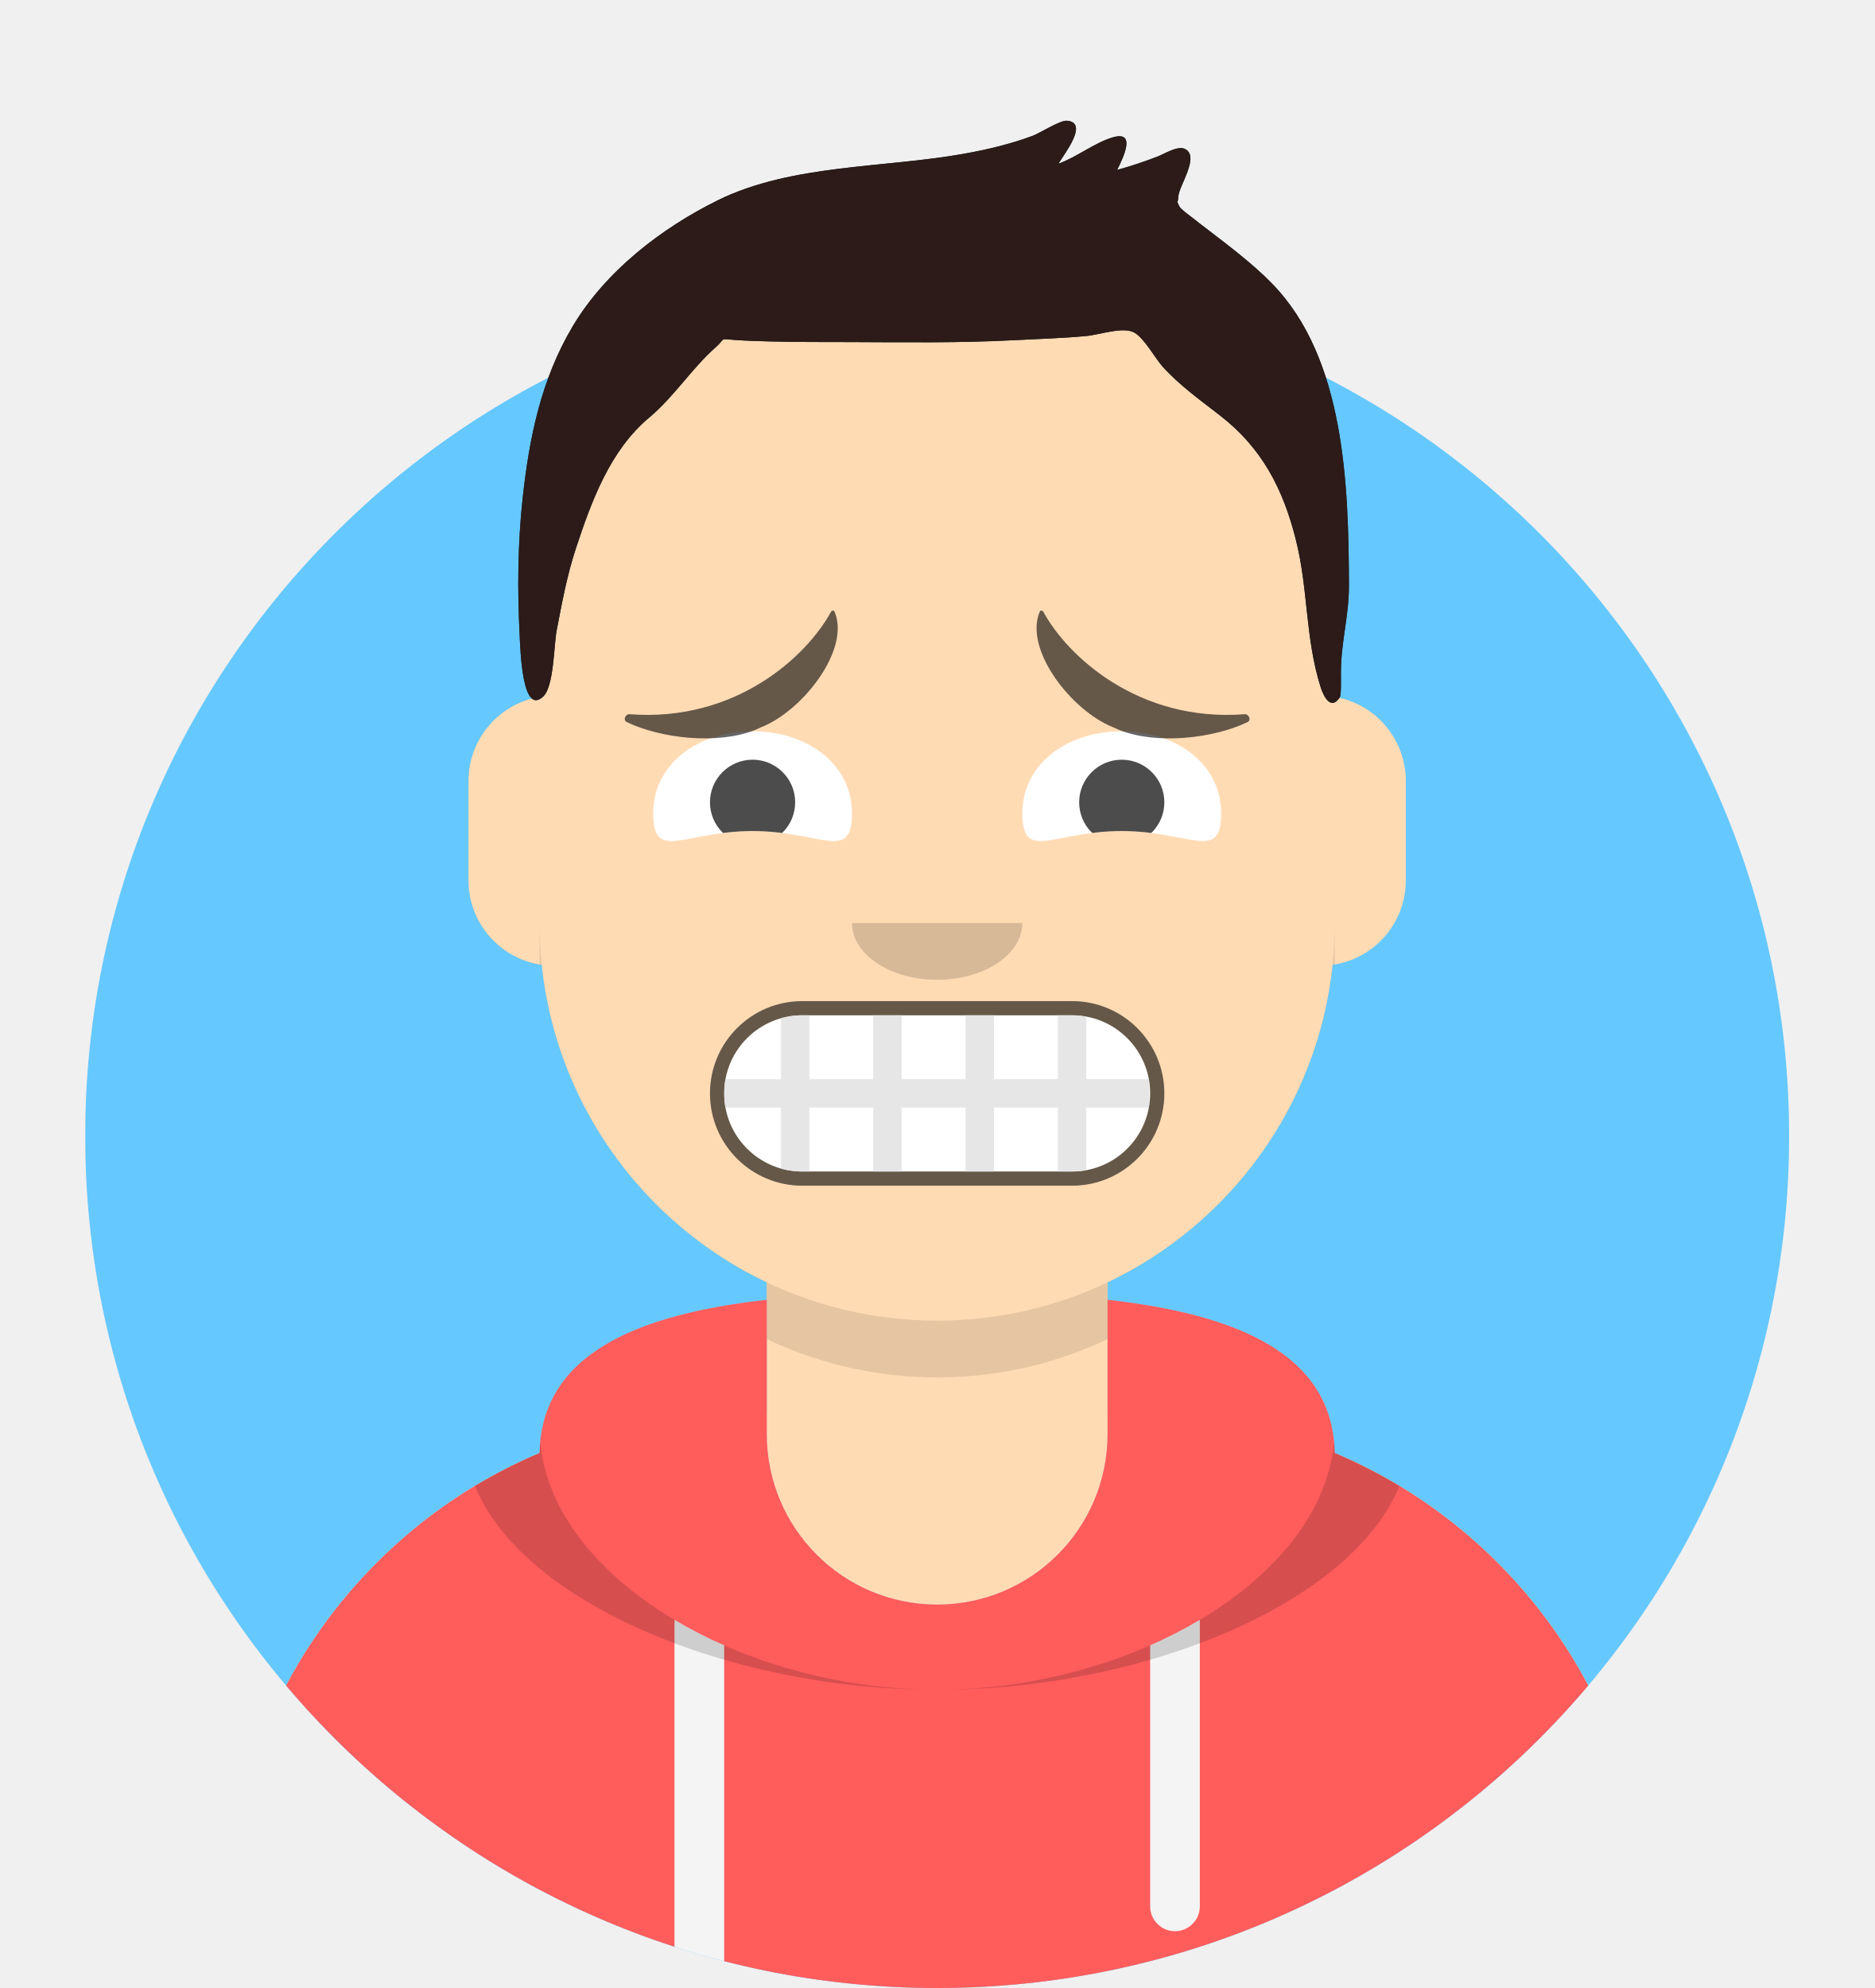
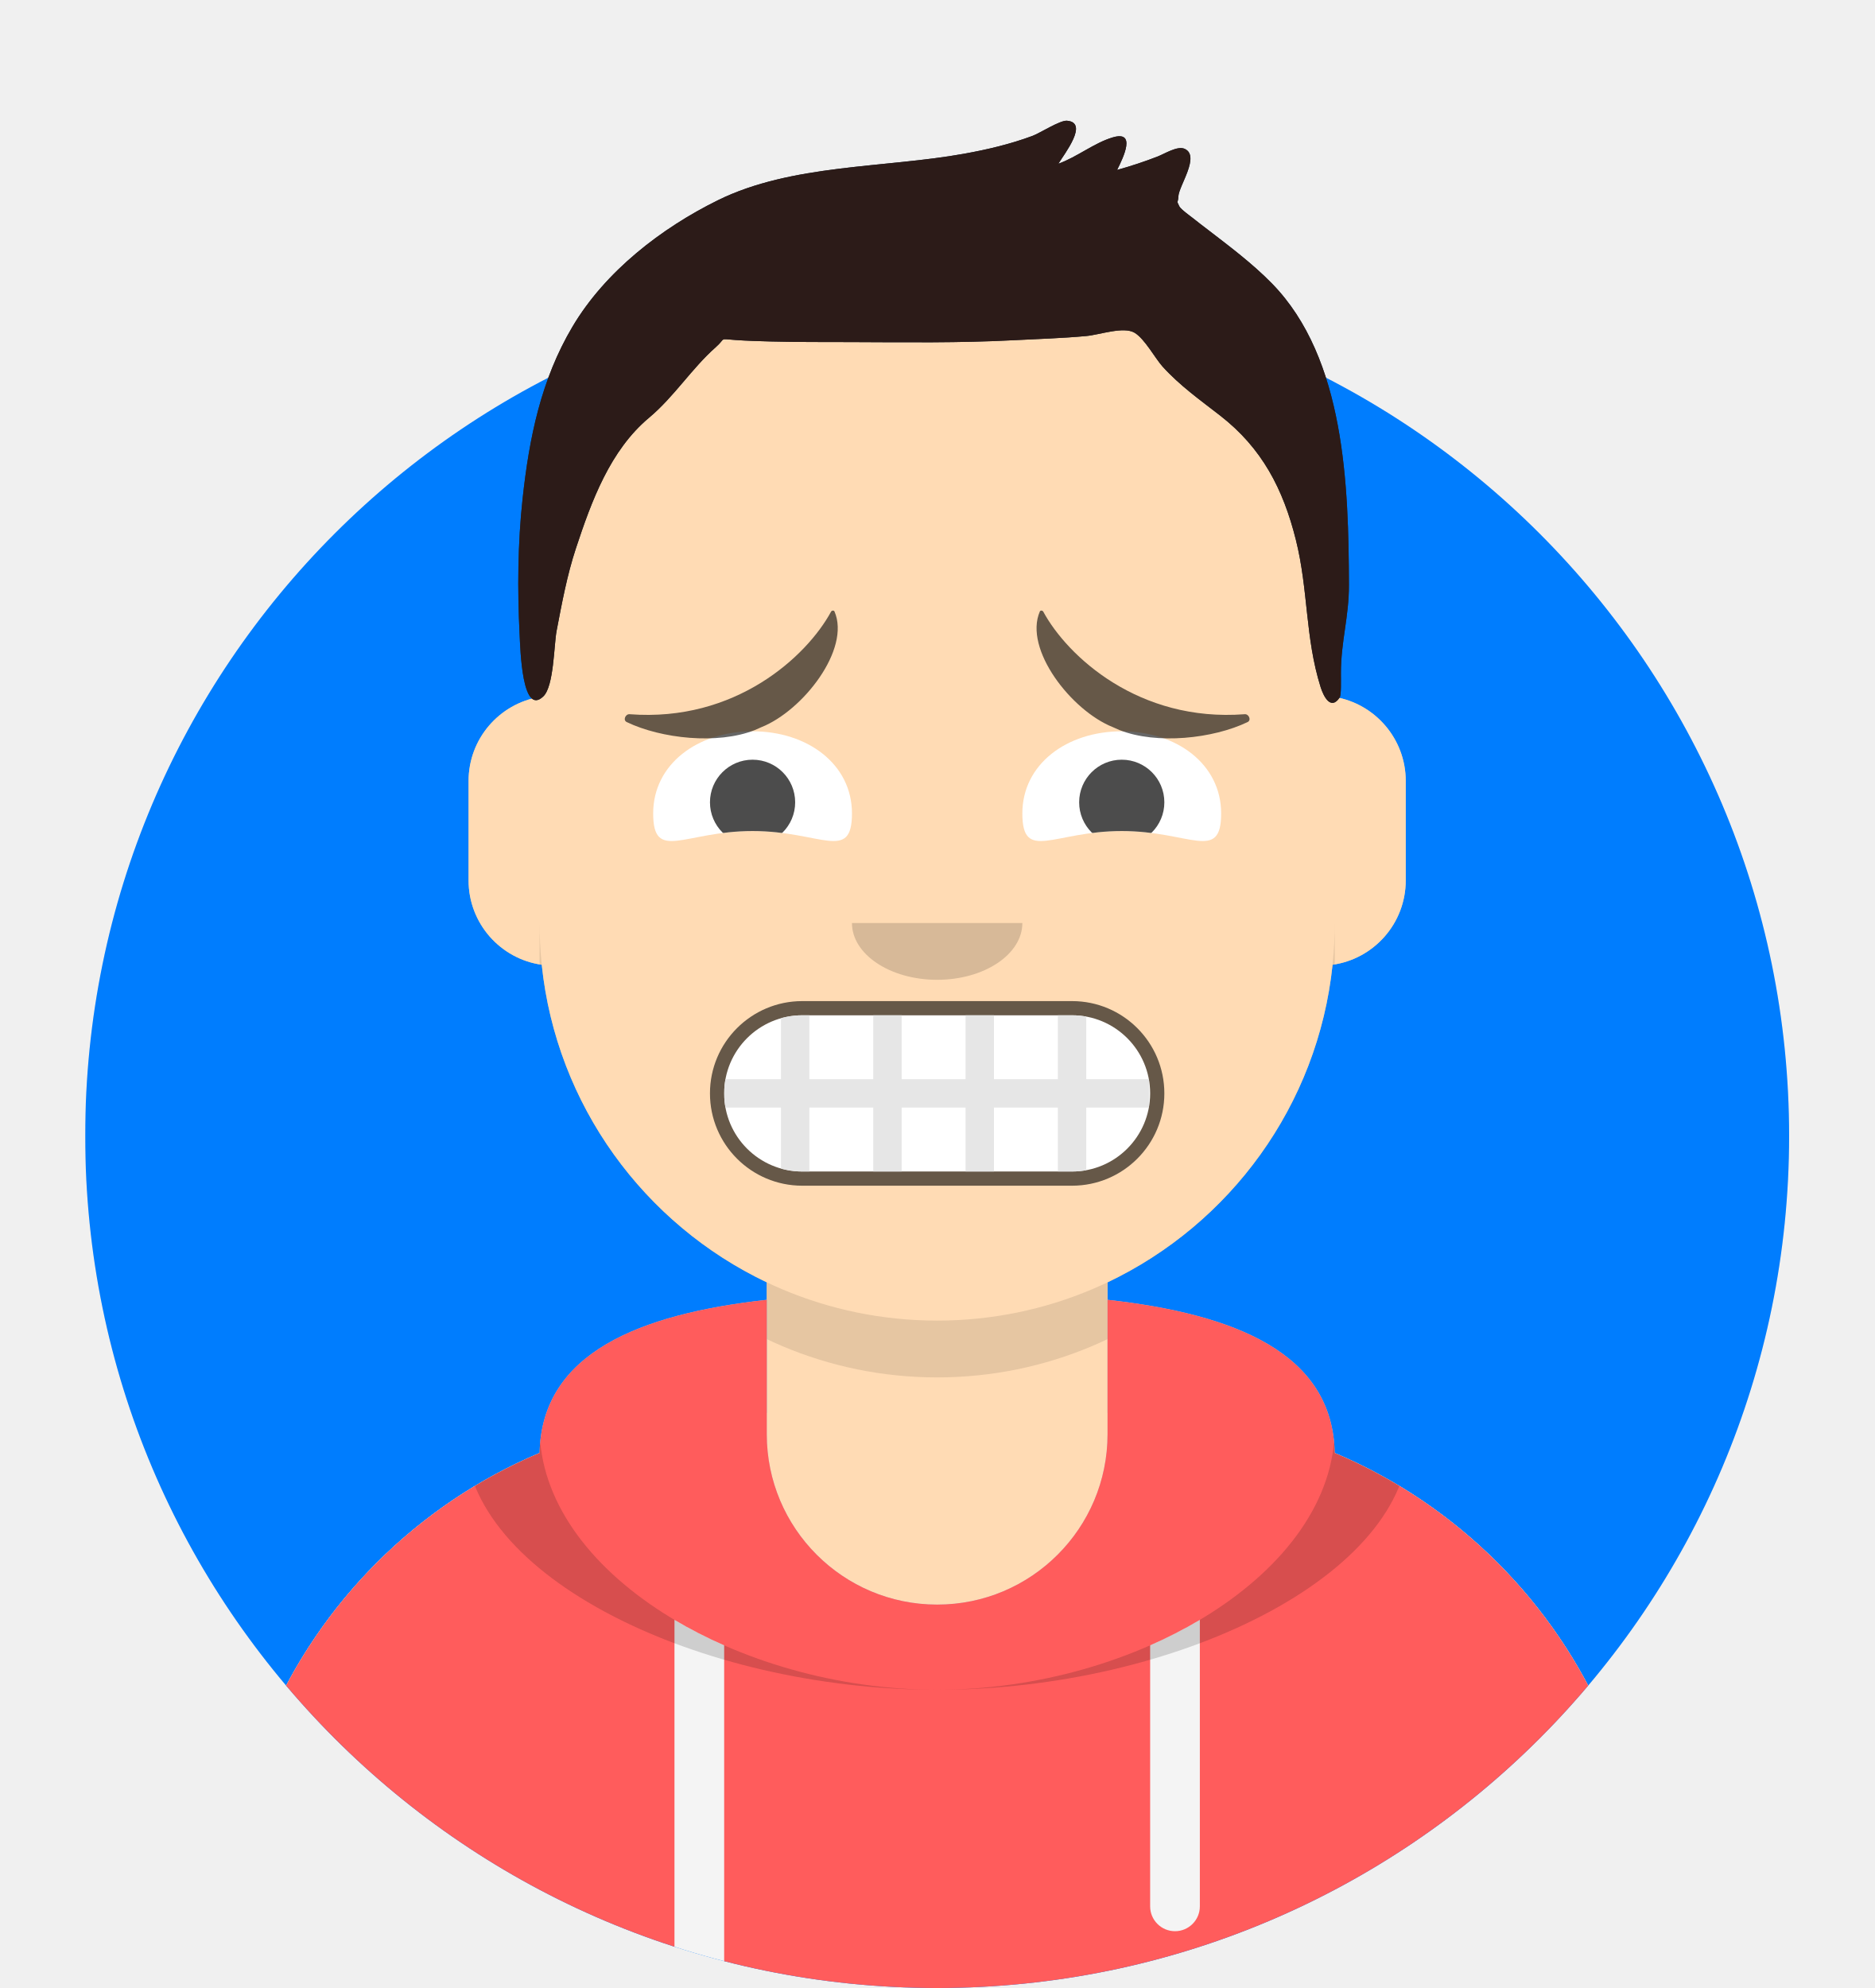
<svg xmlns="http://www.w3.org/2000/svg" xmlns:xlink="http://www.w3.org/1999/xlink" width="264px" height="280px" viewBox="0 0 264 280" version="1.1">
  <defs>
    <circle id="path-1" cx="120" cy="120" r="120" />
    <path d="M12,160 C12,226.274 65.726,280 132,280 C198.274,280 252,226.274 252,160 L264,160 L264,-1.42108547e-14 L-3.19744231e-14,-1.42108547e-14 L-3.19744231e-14,160 L12,160 Z" id="path-3" />
    <path d="M124,144.611 L124,163 L128,163 L128,163 C167.765,163 200,195.235 200,235 L200,244 L0,244 L0,235 C-4.86974701e-15,195.235 32.235,163 72,163 L72,163 L76,163 L76,144.611 C58.763,136.422 46.372,119.687 44.305,99.881 C38.48,99.058 34,94.052 34,88 L34,74 C34,68.054 38.325,63.118 44,62.166 L44,56 L44,56 C44,25.072 69.072,5.68137151e-15 100,0 L100,0 L100,0 C130.928,-5.68137151e-15 156,25.072 156,56 L156,62.166 C161.675,63.118 166,68.054 166,74 L166,88 C166,94.052 161.52,99.058 155.695,99.881 C153.628,119.687 141.237,136.422 124,144.611 Z" id="path-5" />
  </defs>
  <g id="Avataaar" stroke="none" stroke-width="1" fill="none" fill-rule="evenodd">
    <g transform="translate(-825, -1100)" id="Avataaar/Circle">
      <g transform="translate(825, 1100)">
        <g id="Circle" stroke-width="1" fill-rule="evenodd" transform="translate(12, 40)">
          <mask id="mask-2" fill="white">
            <use xlink:href="#path-1" />
          </mask>
          <use id="Circle-Background" fill="#E6E6E6" xlink:href="#path-1" />
-           <g id="Color/Palette/Blue-01" mask="url(#mask-2)" fill="#65C9FF">
+           <g id="Color/Palette/Blue-01" mask="url(#mask-2)" fill="#007DFE">
            <rect id="🖍Color" x="0" y="0" width="240" height="240" />
          </g>
        </g>
        <mask id="mask-4" fill="white">
          <use xlink:href="#path-3" />
        </mask>
        <g id="Mask" />
        <g id="Avataaar" stroke-width="1" fill-rule="evenodd" mask="url(#mask-4)">
          <g id="Body" transform="translate(32, 36)">
            <mask id="mask-6" fill="white">
              <use xlink:href="#path-5" />
            </mask>
            <use fill="#D0C6AC" xlink:href="#path-5" />
            <g id="Skin/👶🏽-03-Brown" mask="url(#mask-6)" fill="#FFDBB4">
              <g transform="translate(-32, 0)" id="Color">
                <rect x="0" y="0" width="264" height="244" />
              </g>
            </g>
            <path d="M156,79 L156,102 C156,132.928 130.928,158 100,158 C69.072,158 44,132.928 44,102 L44,79 L44,94 C44,124.928 69.072,150 100,150 C130.928,150 156,124.928 156,94 L156,79 Z" id="Neck-Shadow" fill-opacity="0.1" fill="#000000" mask="url(#mask-6)" />
          </g>
          <g id="Clothing/Hoodie" transform="translate(0, 170)">
            <defs>
              <path d="M108,13.071 C90.081,15.076 76.28,20.552 76.004,34.645 C50.146,45.568 32,71.165 32,100.999 L32,100.999 L32,110 L232,110 L232,100.999 C232,71.165 213.854,45.568 187.996,34.645 C187.72,20.552 173.919,15.076 156,13.071 L156,32 L156,32 C156,45.255 145.255,56 132,56 L132,56 C118.745,56 108,45.255 108,32 L108,13.071 Z" id="react-path-84" />
            </defs>
            <mask id="react-mask-85" fill="white">
              <use xlink:href="#react-path-84" />
            </mask>
            <use id="Hoodie" fill="#B7C1DB" fill-rule="evenodd" xlink:href="#react-path-84" />
            <g id="Color/Palette/Gray-01" mask="url(#react-mask-85)" fill-rule="evenodd" fill="#FF5C5C">
              <rect id="🖍Color" x="0" y="0" width="264" height="110" />
            </g>
            <path d="M102,61.739 L102,110 L95,110 L95,58.15 C97.204,59.46 99.547,60.661 102,61.739 Z M169,58.15 L169,98.5 C169,100.433 167.433,102 165.5,102 C163.567,102 162,100.433 162,98.5 L162,61.739 C164.453,60.661 166.796,59.46 169,58.15 Z" id="Straps" fill="#F4F4F4" fill-rule="evenodd" mask="url(#react-mask-85)" />
            <path d="M90.96,12.724 C75.909,15.571 65.5,21.243 65.5,32.308 C65.5,52.02 98.538,68 132,68 C165.462,68 198.5,52.02 198.5,32.308 C198.5,21.243 188.091,15.571 173.04,12.724 C182.125,16.074 188,21.706 188,31.077 C188,51.469 160.179,68 132,68 C103.821,68 76,51.469 76,31.077 C76,21.706 81.875,16.074 90.96,12.724 Z" id="Shadow" fill-opacity="0.16" fill="#000000" fill-rule="evenodd" mask="url(#react-mask-85)" />
          </g>
          <g id="Face" transform="translate(76, 82)" fill="#000000">
            <g id="Mouth/Grimace" transform="translate(2, 52)">
              <defs>
                <rect id="react-path-96" x="24" y="9" width="60" height="22" rx="11" />
              </defs>
              <rect id="Mouth" fill-opacity="0.6" fill="#000000" fill-rule="evenodd" x="22" y="7" width="64" height="26" rx="13" />
              <mask id="react-mask-97" fill="white">
                <use xlink:href="#react-path-96" />
              </mask>
              <use id="Mouth" fill="#FFFFFF" fill-rule="evenodd" xlink:href="#react-path-96" />
              <path d="M71,22 L62,22 L62,34 L58,34 L58,22 L49,22 L49,34 L45,34 L45,22 L36,22 L36,34 L32,34 L32,22 L24,22 L24,18 L32,18 L32,6 L36,6 L36,18 L45,18 L45,6 L49,6 L49,18 L58,18 L58,6 L62,6 L62,18 L71,18 L71,6 L75,6 L75,18 L83.867,18 L83.867,22 L75,22 L75,34 L71,34 L71,22 Z" id="Grimace-Teeth" fill="#E6E6E6" fill-rule="evenodd" mask="url(#react-mask-97)" />
            </g>
            <g id="Nose/Default" transform="translate(28, 40)" fill-opacity="0.16">
              <path d="M16,8 C16,12.418 21.373,16 28,16 L28,16 C34.627,16 40,12.418 40,8" id="Nose" />
            </g>
            <g id="Eyes/Squint-😊" transform="translate(0, 8)">
              <defs>
                <path d="M14,14.048 C23.61,14.048 28,18.499 28,11.562 C28,4.624 21.732,0 14,0 C6.268,0 0,4.624 0,11.562 C0,18.499 4.39,14.048 14,14.048 Z" id="react-path-98" />
                <path d="M14,14.048 C23.61,14.048 28,18.499 28,11.562 C28,4.624 21.732,0 14,0 C6.268,0 0,4.624 0,11.562 C0,18.499 4.39,14.048 14,14.048 Z" id="react-path-99" />
              </defs>
              <g id="Eye" transform="translate(16, 13)">
                <mask id="react-mask-100" fill="white">
                  <use xlink:href="#react-path-98" />
                </mask>
                <use id="The-white-stuff" fill="#FFFFFF" xlink:href="#react-path-98" />
                <circle fill-opacity="0.7" fill="#000000" mask="url(#react-mask-100)" cx="14" cy="10" r="6" />
              </g>
              <g id="Eye" transform="translate(68, 13)">
                <mask id="react-mask-101" fill="white">
                  <use xlink:href="#react-path-99" />
                </mask>
                <use id="Eyeball-Mask" fill="#FFFFFF" xlink:href="#react-path-99" />
                <circle fill-opacity="0.7" fill="#000000" mask="url(#react-mask-101)" cx="14" cy="10" r="6" />
              </g>
            </g>
            <g id="Eyebrow/Natural/Sad-Concerned-Natural" fill-opacity="0.6">
              <path d="M22.766,5.578 L23.677,5.176 C28.919,3.095 36.865,3.967 41.723,6.299 C42.29,6.571 41.902,7.452 41.321,7.407 C26.402,6.256 16.358,15.553 12.946,21.847 C12.845,22.034 12.539,22.055 12.464,21.881 C10.156,16.562 16.913,7.896 22.766,5.578 Z" id="Eyebrow" transform="translate(27, 13) scale(-1, -1) translate(-27, -13) " />
              <path d="M80.766,5.578 L81.677,5.176 C86.919,3.095 94.865,3.967 99.723,6.299 C100.29,6.571 99.902,7.452 99.321,7.407 C84.402,6.256 74.358,15.553 70.946,21.847 C70.845,22.034 70.539,22.055 70.464,21.881 C68.156,16.562 74.913,7.896 80.766,5.578 Z" id="Eyebrow" transform="translate(85, 13) scale(1, -1) translate(-85, -13) " />
            </g>
          </g>
          <g id="Top" stroke-width="1" fill-rule="evenodd">
            <defs>
              <rect id="react-path-68" x="0" y="0" width="264" height="280" />
              <path d="M180.15,39.92 C177.39,37.1 174.186,34.707 171.069,32.307 C170.382,31.777 169.683,31.261 169.011,30.712 C168.858,30.587 167.292,29.466 167.105,29.053 C166.654,28.06 166.915,28.833 166.977,27.649 C167.056,26.151 170.111,21.919 167.831,20.949 C166.828,20.522 165.04,21.658 164.078,22.033 C162.196,22.767 160.292,23.393 158.347,23.933 C159.279,22.076 161.055,18.359 157.716,19.354 C155.114,20.129 152.69,22.122 150.076,23.059 C150.941,21.642 154.4,17.248 151.274,17.002 C150.302,16.926 147.471,18.75 146.424,19.14 C143.287,20.305 140.083,21.059 136.79,21.653 C125.592,23.671 112.497,23.095 102.137,28.193 C94.149,32.124 86.263,38.222 81.648,45.988 C77.201,53.473 75.538,61.664 74.607,70.241 C73.924,76.536 73.868,83.043 74.188,89.36 C74.292,91.43 74.525,100.971 77.532,98.081 C79.03,96.642 79.019,90.828 79.396,88.86 C80.147,84.945 80.87,81.013 82.122,77.223 C84.328,70.544 86.931,63.43 92.427,58.83 C95.954,55.878 98.431,51.889 101.806,48.911 C103.322,47.574 102.165,47.713 104.603,47.889 C106.241,48.006 107.885,48.051 109.526,48.094 C113.322,48.193 117.124,48.168 120.921,48.181 C128.568,48.209 136.179,48.317 143.819,47.916 C147.214,47.739 150.618,47.642 154.004,47.328 C155.895,47.153 159.251,45.941 160.808,46.867 C162.233,47.714 163.713,50.482 164.736,51.615 C167.154,54.294 170.036,56.339 172.862,58.535 C178.757,63.115 181.732,68.867 183.523,76.023 C185.306,83.153 184.806,89.768 187.013,96.785 C187.402,98.018 188.429,100.145 189.695,98.239 C189.93,97.885 189.87,95.939 189.87,94.819 C189.87,90.3 191.014,86.908 191,82.359 C190.944,68.527 190.496,50.491 180.15,39.92 Z" id="react-path-67" />
              <filter x="-0.8%" y="-2.0%" width="101.5%" height="108.0%" filterUnits="objectBoundingBox" id="react-filter-64">
                <feOffset dx="0" dy="2" in="SourceAlpha" result="shadowOffsetOuter1" />
                <feColorMatrix values="0 0 0 0 0   0 0 0 0 0   0 0 0 0 0  0 0 0 0.16 0" type="matrix" in="shadowOffsetOuter1" result="shadowMatrixOuter1" />
                <feMerge>
                  <feMergeNode in="shadowMatrixOuter1" />
                  <feMergeNode in="SourceGraphic" />
                </feMerge>
              </filter>
            </defs>
            <mask id="react-mask-66" fill="white">
              <use xlink:href="#react-path-68" />
            </mask>
            <g id="Mask" />
            <g id="Top/Short-Hair/Short-Flat" mask="url(#react-mask-66)">
              <g transform="translate(-1, 0)">
                <mask id="react-mask-65" fill="white">
                  <use xlink:href="#react-path-67" />
                </mask>
                <use id="Short-Hair" stroke="none" fill="#1F3140" fill-rule="evenodd" xlink:href="#react-path-67" />
                <g id="Skin/👶🏽-03-Brown" mask="url(#react-mask-65)" fill="#2C1B18">
                  <g transform="translate(0, 0) " id="Color">
                    <rect x="0" y="0" width="264" height="280" />
                  </g>
                </g>
              </g>
            </g>
          </g>
        </g>
      </g>
    </g>
  </g>
</svg>
